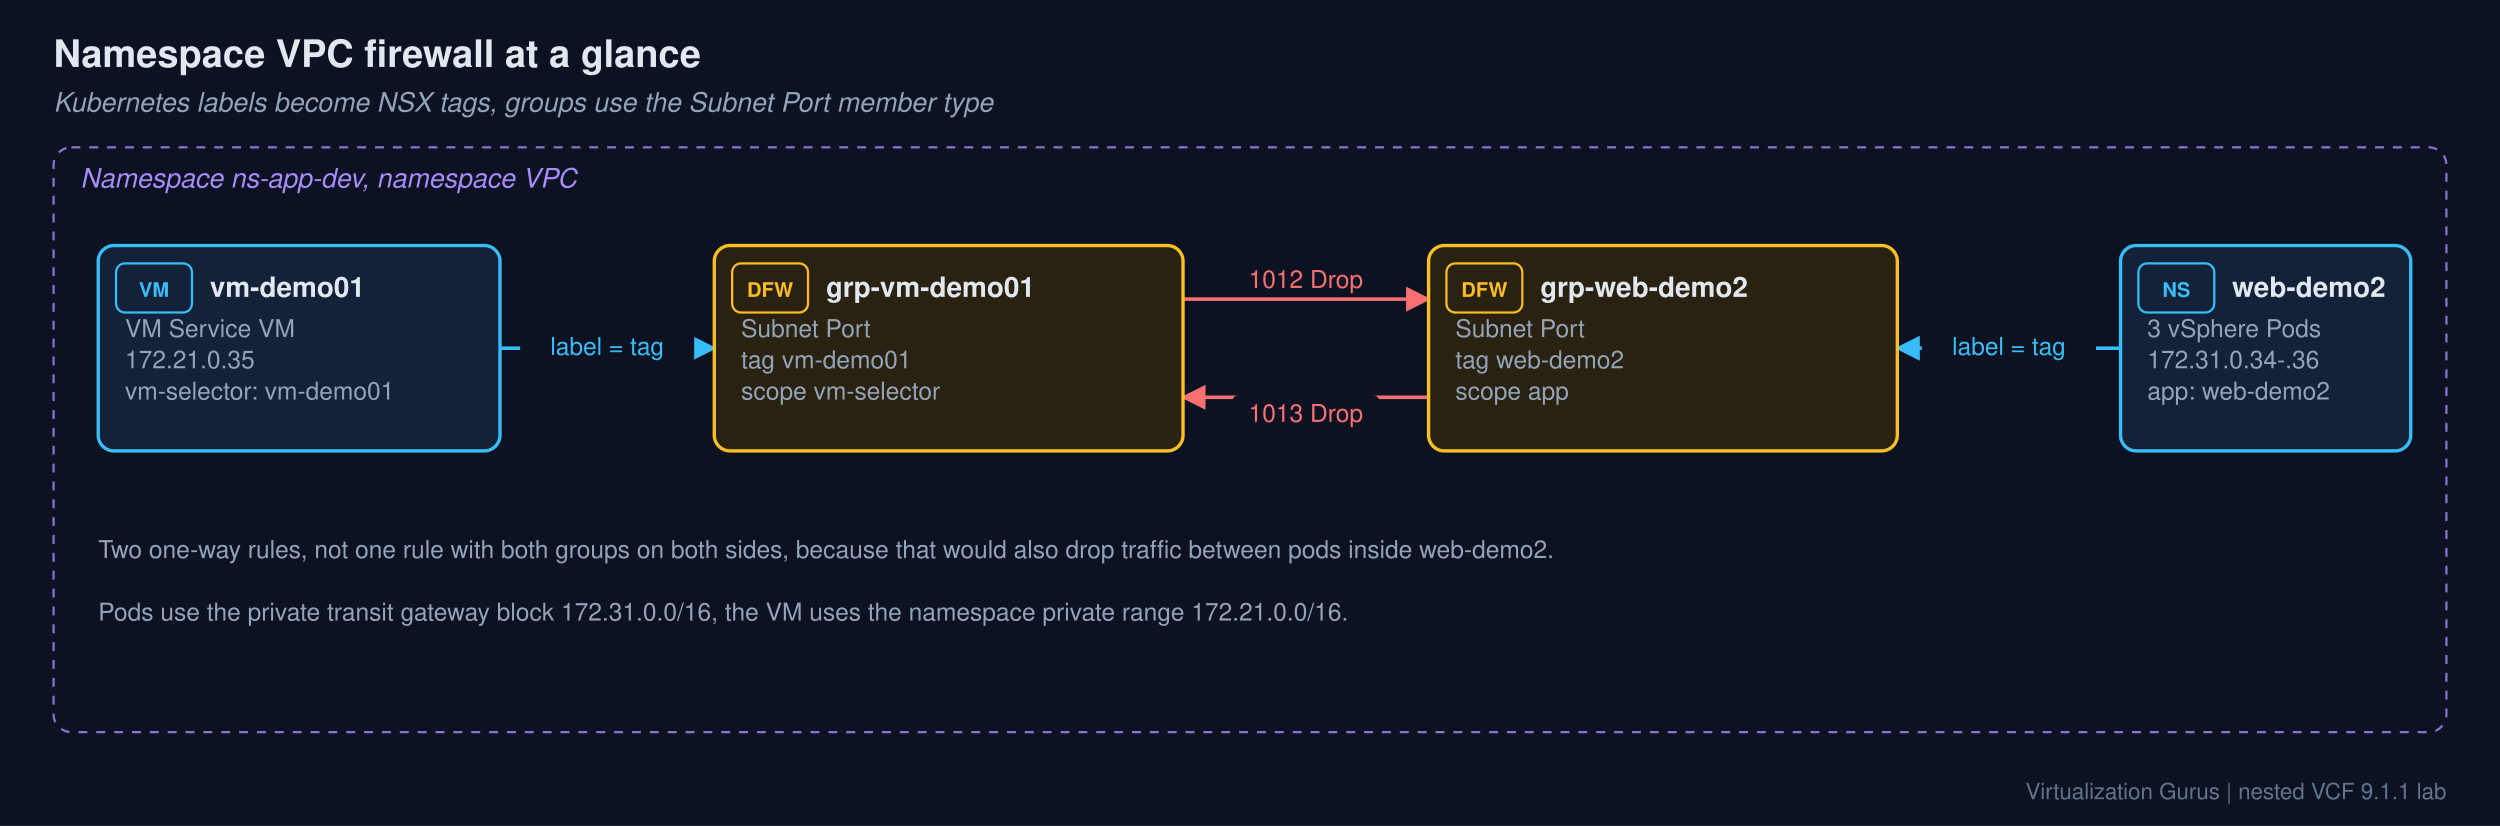
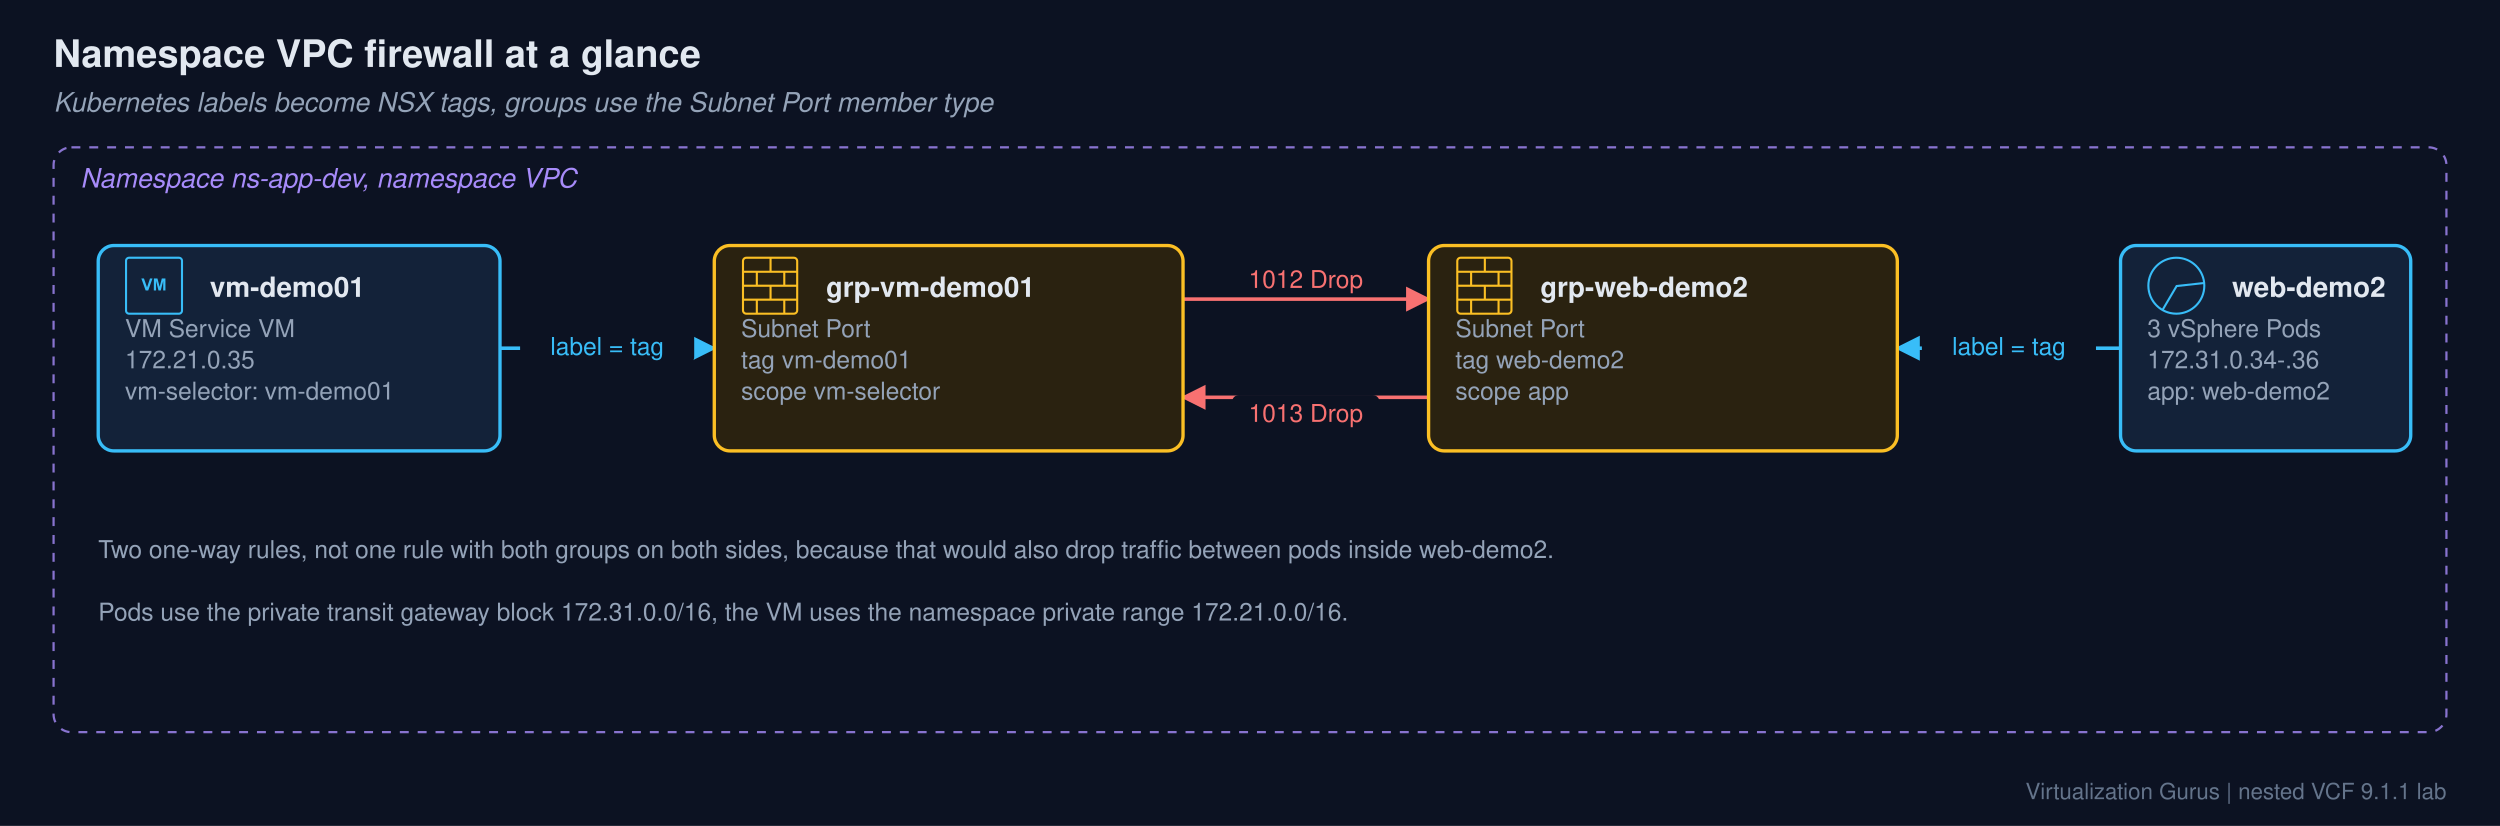
<svg xmlns="http://www.w3.org/2000/svg" viewBox="0 0 1120 370" width="1120" height="370" font-family="Helvetica,Arial,sans-serif">
  <defs>
    <marker id="ablue" viewBox="0 0 10 10" refX="9" refY="5" markerWidth="7" markerHeight="7" orient="auto-start-reverse">
      <path d="M0,0 L10,5 L0,10 z" fill="#38bdf8" />
    </marker>
    <marker id="agreen" viewBox="0 0 10 10" refX="9" refY="5" markerWidth="7" markerHeight="7" orient="auto-start-reverse">
      <path d="M0,0 L10,5 L0,10 z" fill="#34d399" />
    </marker>
    <marker id="ared" viewBox="0 0 10 10" refX="9" refY="5" markerWidth="7" markerHeight="7" orient="auto-start-reverse">
      <path d="M0,0 L10,5 L0,10 z" fill="#f87171" />
    </marker>
    <marker id="aamber" viewBox="0 0 10 10" refX="9" refY="5" markerWidth="7" markerHeight="7" orient="auto-start-reverse">
      <path d="M0,0 L10,5 L0,10 z" fill="#fbbf24" />
    </marker>
    <marker id="agray" viewBox="0 0 10 10" refX="9" refY="5" markerWidth="7" markerHeight="7" orient="auto-start-reverse">
      <path d="M0,0 L10,5 L0,10 z" fill="#94a3b8" />
    </marker>
    <marker id="aviolet" viewBox="0 0 10 10" refX="9" refY="5" markerWidth="7" markerHeight="7" orient="auto-start-reverse">
      <path d="M0,0 L10,5 L0,10 z" fill="#a78bfa" />
    </marker>
  </defs>
  <rect width="1120" height="370" fill="#0c1222" />
  <text x="24" y="30" fill="#e2e8f0" font-size="17" font-weight="bold">Namespace VPC firewall at a glance</text>
  <text x="24" y="50" fill="#94a3b8" font-size="12" font-style="italic">Kubernetes labels become NSX tags, groups use the Subnet Port member type</text>
  <rect x="24" y="66" width="1072" height="262" rx="8" fill="none" stroke="#a78bfa" stroke-dasharray="4 4" opacity="0.8" />
  <text x="36" y="84" fill="#a78bfa" font-size="12" font-style="italic">Namespace ns-app-dev, namespace VPC</text>
  <path d="M224,156 L320,156" fill="none" stroke="#38bdf8" stroke-width="1.6" marker-end="url(#ablue)" />
  <rect x="233" y="147" width="78" height="16" rx="3" fill="#0c1222" />
  <text x="272" y="159" fill="#38bdf8" font-size="11" text-anchor="middle">label = tag</text>
  <path d="M950,156 L850,156" fill="none" stroke="#38bdf8" stroke-width="1.6" marker-end="url(#ablue)" />
  <rect x="861" y="147" width="78" height="16" rx="3" fill="#0c1222" />
  <text x="900" y="159" fill="#38bdf8" font-size="11" text-anchor="middle">label = tag</text>
  <path d="M530,134 L640,134" fill="none" stroke="#f87171" stroke-width="1.6" marker-end="url(#ared)" />
  <rect x="552" y="117" width="66" height="16" rx="3" fill="#0c1222" />
  <text x="585" y="129" fill="#f87171" font-size="11" text-anchor="middle">1012 Drop</text>
  <path d="M640,178 L530,178" fill="none" stroke="#f87171" stroke-width="1.6" marker-end="url(#ared)" />
  <rect x="552" y="177" width="66" height="16" rx="3" fill="#0c1222" />
  <text x="585" y="189" fill="#f87171" font-size="11" text-anchor="middle">1013 Drop</text>
  <rect x="44" y="110" width="180" height="92" rx="7" fill="#132239" stroke="#38bdf8" stroke-width="1.5" />
-   <rect x="52" y="118" width="34" height="22" rx="4" fill="none" stroke="#38bdf8" stroke-width="1" />
-   <text x="69" y="133" fill="#38bdf8" font-size="9" font-weight="bold" text-anchor="middle">VM</text>
+   <g transform="translate(-152.00,73.40) scale(0.52)" fill="#38bdf8" stroke="none">
+     <path d="M 427.95 98.75 L 424.89 98.75 L 424.83 109.08 L 426.77 109.08 L 426.74 100.84 L 428.84 109.08 L 430.82 109.08 L 432.92 100.84 L 432.92 109.08 L 434.84 109.08 L 434.82 98.75 L 431.72 98.75 L 429.88 105.9 Z M 416.33 98.75 L 414.08 98.75 L 417.78 109.08 L 420.02 109.08 L 423.7 98.75 L 421.54 98.75 L 418.97 106.48 Z M 403.51 80 C 401.58 80 400 81.58 400 83.51 L 400 126.49 C 400 128.42 401.58 130 403.52 130 L 446.49 130 C 448.42 130 450 128.42 450 126.49 L 450 83.51 C 450 81.58 448.42 80 446.49 80 Z M 403.51 81.8 L 446.49 81.8 C 447.45 81.8 448.2 82.55 448.2 83.51 L 448.2 126.49 C 448.2 127.45 447.45 128.2 446.49 128.2 L 403.51 128.2 C 402.55 128.2 401.8 127.45 401.8 126.49 L 401.8 83.51 C 401.8 82.55 402.55 81.8 403.51 81.8 Z" />
+   </g>
  <text x="94" y="133" fill="#e2e8f0" font-size="12.5" font-weight="bold">vm-demo01</text>
  <text x="56" y="151" fill="#94a3b8" font-size="11">VM Service VM</text>
  <text x="56" y="165" fill="#94a3b8" font-size="11">172.21.0.35</text>
  <text x="56" y="179" fill="#94a3b8" font-size="11">vm-selector: vm-demo01</text>
  <rect x="320" y="110" width="210" height="92" rx="7" fill="#2a2210" stroke="#fbbf24" stroke-width="1.5" />
-   <rect x="328" y="118" width="34" height="22" rx="4" fill="none" stroke="#fbbf24" stroke-width="1" />
-   <text x="345" y="133" fill="#fbbf24" font-size="9" font-weight="bold" text-anchor="middle">DFW</text>
+   <g transform="translate(249.19,31.80) scale(0.52)" fill="#fbbf24" stroke="none">
+     <path d="M 163.77 160 C 161.7 160 160 161.69 160 163.76 L 160 206.24 C 160 208.31 161.7 210 163.77 210 L 204.73 210 C 206.8 210 208.5 208.31 208.5 206.24 L 208.5 163.76 C 208.5 161.69 206.8 160 204.73 160 Z M 163.77 161.8 L 183.75 161.8 L 183.75 172.09 L 161.81 172.09 L 161.81 163.76 C 161.81 162.66 162.67 161.8 163.77 161.8 Z M 185.56 161.8 L 204.73 161.8 C 205.83 161.8 206.69 162.66 206.69 163.76 L 206.69 172.09 L 185.56 172.09 Z M 161.81 173.9 L 171.92 173.9 L 171.92 184.11 L 161.81 184.11 Z M 173.73 173.9 L 195.57 173.9 L 195.57 184.11 L 173.73 184.11 Z M 197.38 173.9 L 206.69 173.9 L 206.69 184.11 L 197.38 184.11 Z M 161.81 185.92 L 183.75 185.92 L 183.75 196.12 L 161.81 196.12 Z M 185.56 185.92 L 206.69 185.92 L 206.69 196.12 L 185.56 196.12 Z M 161.81 197.93 L 171.92 197.93 L 171.92 208.2 L 163.77 208.2 C 162.67 208.2 161.81 207.34 161.81 206.24 Z M 173.73 197.93 L 195.57 197.93 L 195.57 208.2 L 173.73 208.2 Z M 197.38 197.93 L 206.69 197.93 L 206.69 206.24 C 206.69 207.34 205.83 208.2 204.73 208.2 L 197.38 208.2 Z" />
+   </g>
  <text x="370" y="133" fill="#e2e8f0" font-size="12.5" font-weight="bold">grp-vm-demo01</text>
  <text x="332" y="151" fill="#94a3b8" font-size="11">Subnet Port</text>
  <text x="332" y="165" fill="#94a3b8" font-size="11">tag vm-demo01</text>
  <text x="332" y="179" fill="#94a3b8" font-size="11">scope vm-selector</text>
  <rect x="640" y="110" width="210" height="92" rx="7" fill="#2a2210" stroke="#fbbf24" stroke-width="1.5" />
-   <rect x="648" y="118" width="34" height="22" rx="4" fill="none" stroke="#fbbf24" stroke-width="1" />
-   <text x="665" y="133" fill="#fbbf24" font-size="9" font-weight="bold" text-anchor="middle">DFW</text>
+   <g transform="translate(569.19,31.80) scale(0.52)" fill="#fbbf24" stroke="none">
+     <path d="M 163.77 160 C 161.7 160 160 161.69 160 163.76 L 160 206.24 C 160 208.31 161.7 210 163.77 210 L 204.73 210 C 206.8 210 208.5 208.31 208.5 206.24 L 208.5 163.76 C 208.5 161.69 206.8 160 204.73 160 Z M 163.77 161.8 L 183.75 161.8 L 183.75 172.09 L 161.81 172.09 L 161.81 163.76 C 161.81 162.66 162.67 161.8 163.77 161.8 Z M 185.56 161.8 L 204.73 161.8 C 205.83 161.8 206.69 162.66 206.69 163.76 L 206.69 172.09 L 185.56 172.09 Z M 161.81 173.9 L 171.92 173.9 L 171.92 184.11 L 161.81 184.11 Z M 173.73 173.9 L 195.57 173.9 L 195.57 184.11 L 173.73 184.11 Z M 197.38 173.9 L 206.69 173.9 L 206.69 184.11 L 197.38 184.11 Z M 161.81 185.92 L 183.75 185.92 L 183.75 196.12 L 161.81 196.12 Z M 185.56 185.92 L 206.69 185.92 L 206.69 196.12 L 185.56 196.12 Z M 161.81 197.93 L 171.92 197.93 L 171.92 208.2 L 163.77 208.2 C 162.67 208.2 161.81 207.34 161.81 206.24 Z M 173.73 197.93 L 195.57 197.93 L 195.57 208.2 L 173.73 208.2 Z M 197.38 197.93 L 206.69 197.93 L 206.69 206.24 C 206.69 207.34 205.83 208.2 204.73 208.2 L 197.38 208.2 Z" />
+   </g>
  <text x="690" y="133" fill="#e2e8f0" font-size="12.5" font-weight="bold">grp-web-demo2</text>
  <text x="652" y="151" fill="#94a3b8" font-size="11">Subnet Port</text>
  <text x="652" y="165" fill="#94a3b8" font-size="11">tag web-demo2</text>
  <text x="652" y="179" fill="#94a3b8" font-size="11">scope app</text>
  <rect x="950" y="110" width="130" height="92" rx="7" fill="#132239" stroke="#38bdf8" stroke-width="1.5" />
-   <rect x="958" y="118" width="34" height="22" rx="4" fill="none" stroke="#38bdf8" stroke-width="1" />
-   <text x="975" y="133" fill="#38bdf8" font-size="9" font-weight="bold" text-anchor="middle">NS</text>
+   <g transform="translate(837.20,73.40) scale(0.52)" fill="#38bdf8" stroke="none">
+     <path d="M 265 80 C 251.2 80 240 91.2 240 105 C 240 118.8 251.2 130 265 130 C 278.8 130 290 118.8 290 105 C 290 91.2 278.8 80 265 80 Z M 265 81.8 C 276.76 81.8 286.46 90.53 287.99 101.87 L 264.69 104.43 L 252.75 124.71 C 246.18 120.62 241.8 113.32 241.8 105 C 241.8 92.18 252.18 81.8 265 81.8 Z M 288.16 103.66 C 288.18 104.11 288.2 104.55 288.2 105 C 288.2 117.82 277.82 128.2 265 128.2 C 261.15 128.2 257.52 127.26 254.32 125.6 L 265.79 106.13 Z" />
+   </g>
  <text x="1000" y="133" fill="#e2e8f0" font-size="12.5" font-weight="bold">web-demo2</text>
  <text x="962" y="151" fill="#94a3b8" font-size="11">3 vSphere Pods</text>
  <text x="962" y="165" fill="#94a3b8" font-size="11">172.31.0.34-.36</text>
  <text x="962" y="179" fill="#94a3b8" font-size="11">app: web-demo2</text>
  <text x="44" y="250" fill="#94a3b8" font-size="11">Two one-way rules, not one rule with both groups on both sides, because that would also drop traffic between pods inside web-demo2.</text>
  <text x="44" y="278" fill="#94a3b8" font-size="11">Pods use the private transit gateway block 172.31.0.0/16, the VM uses the namespace private range 172.21.0.0/16.</text>
  <text x="1096" y="358" fill="#64748b" font-size="10" text-anchor="end">Virtualization Gurus  |  nested VCF 9.1.1 lab</text>
</svg>
